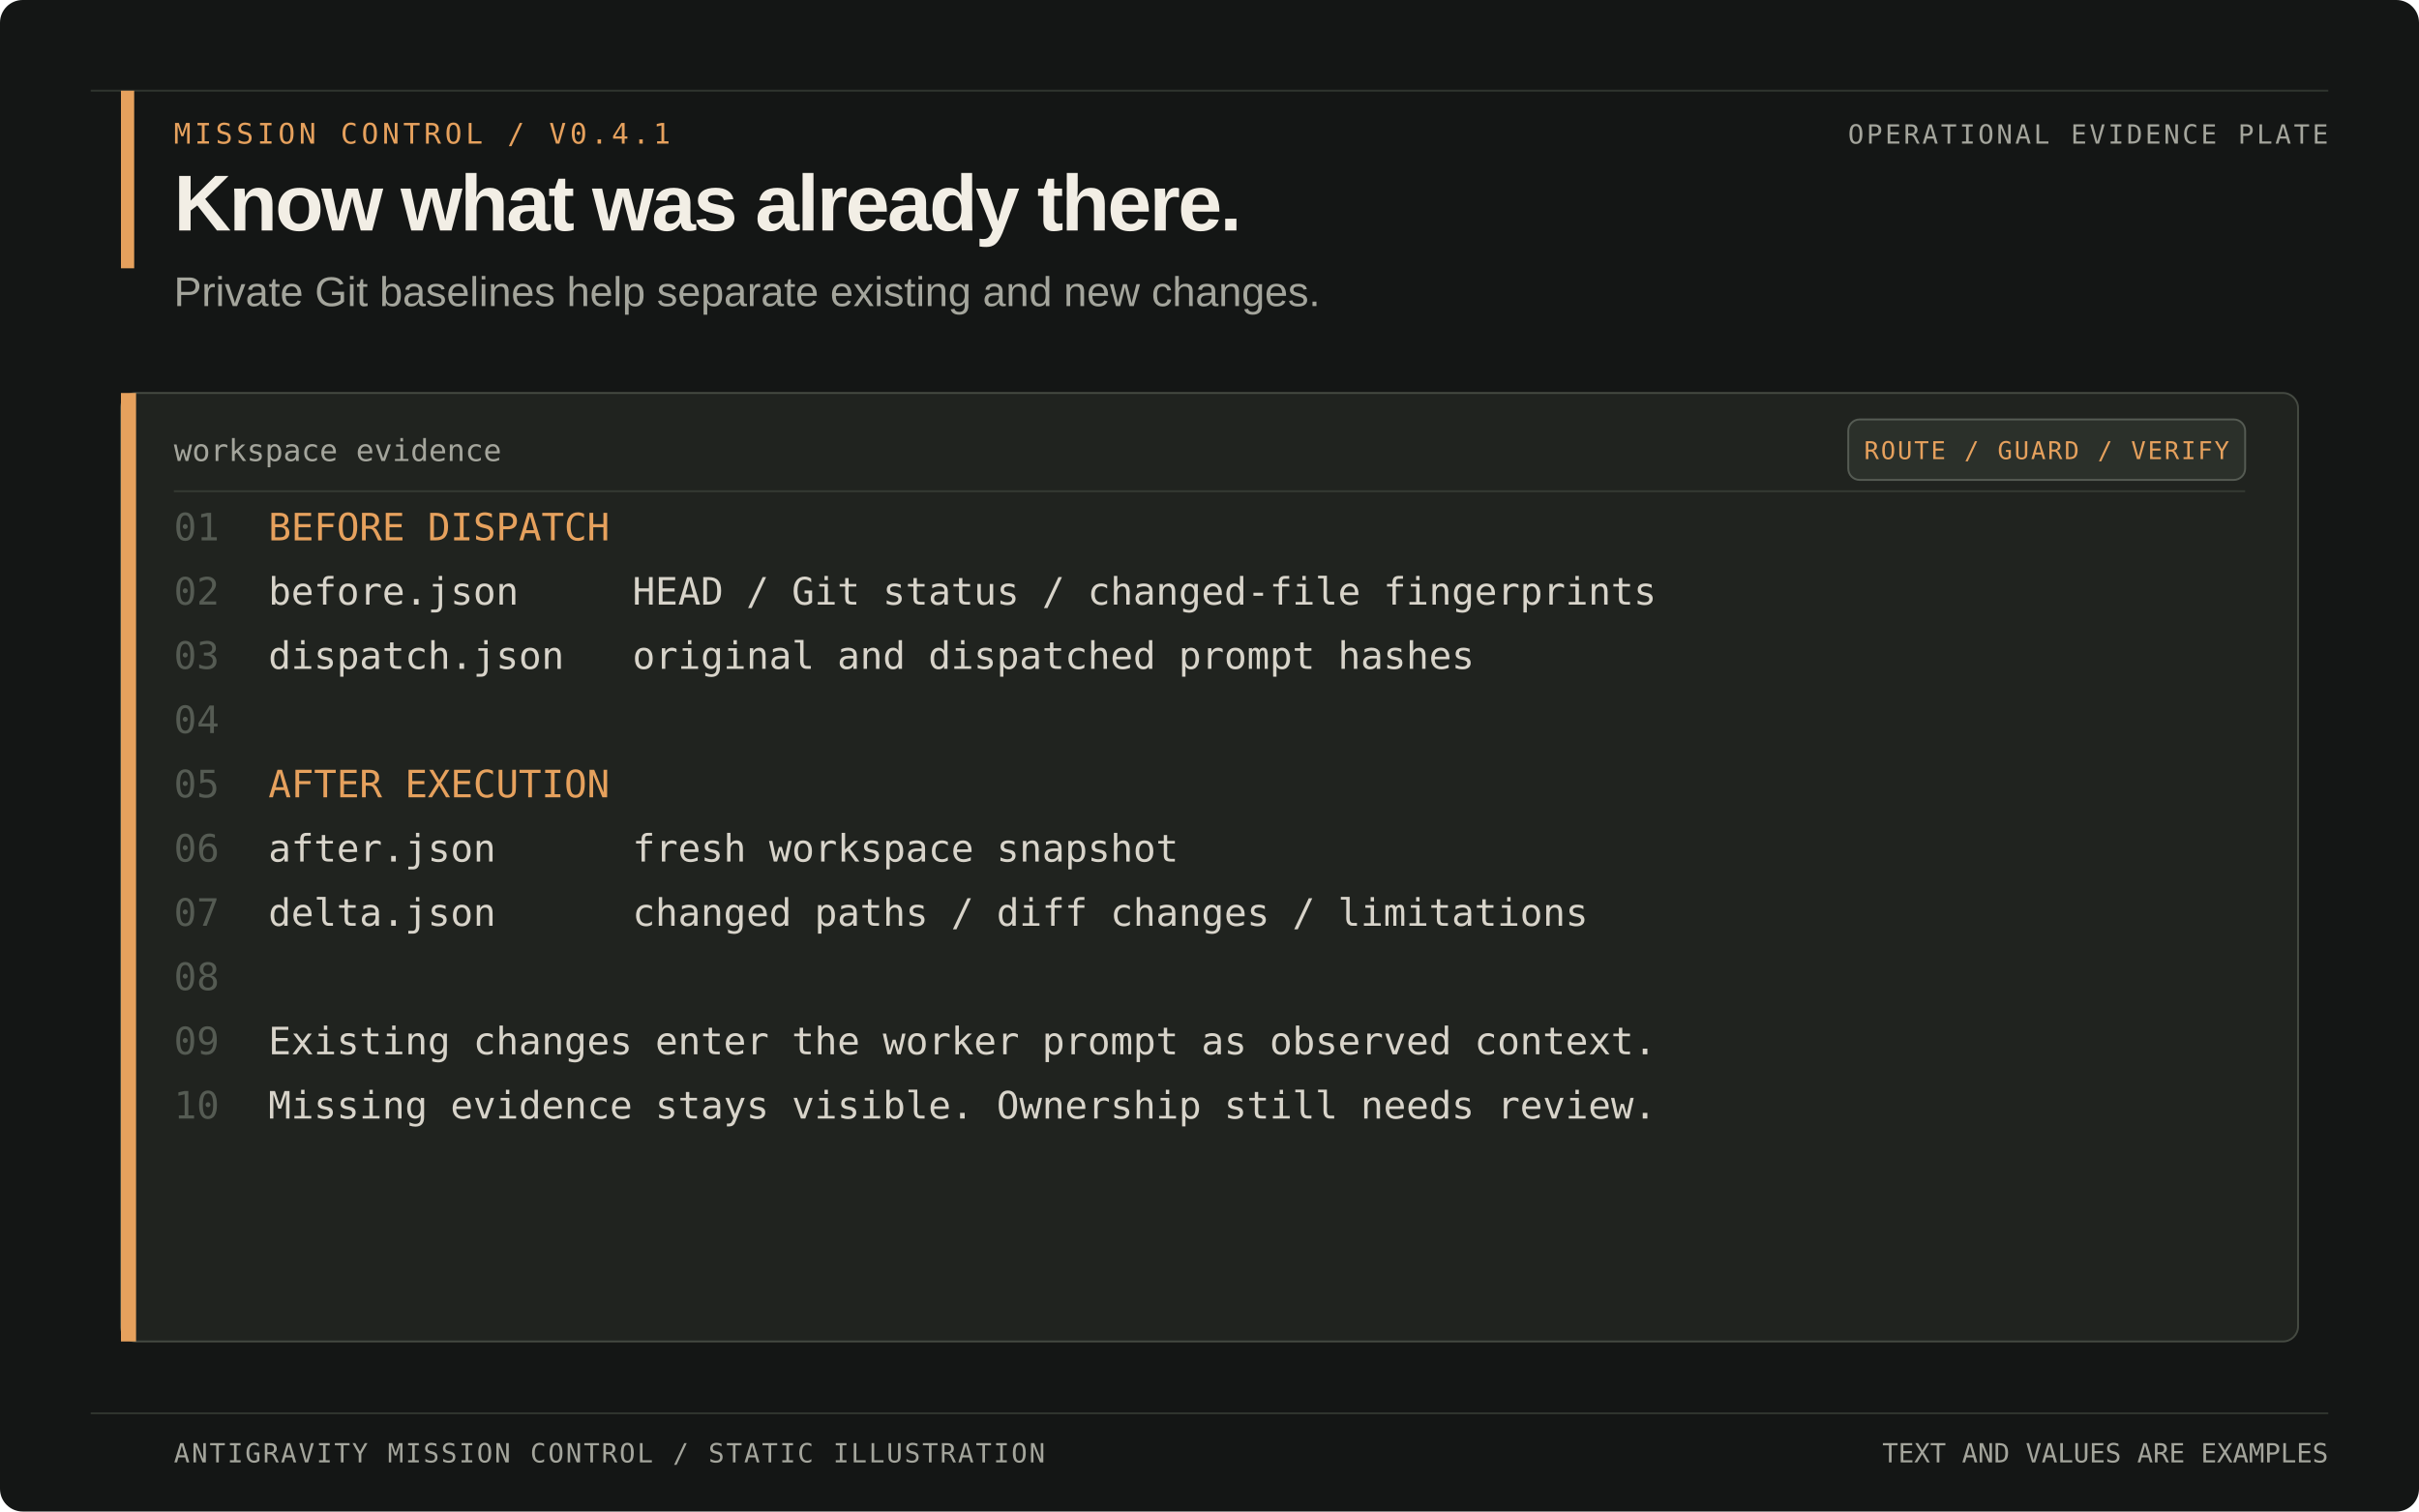
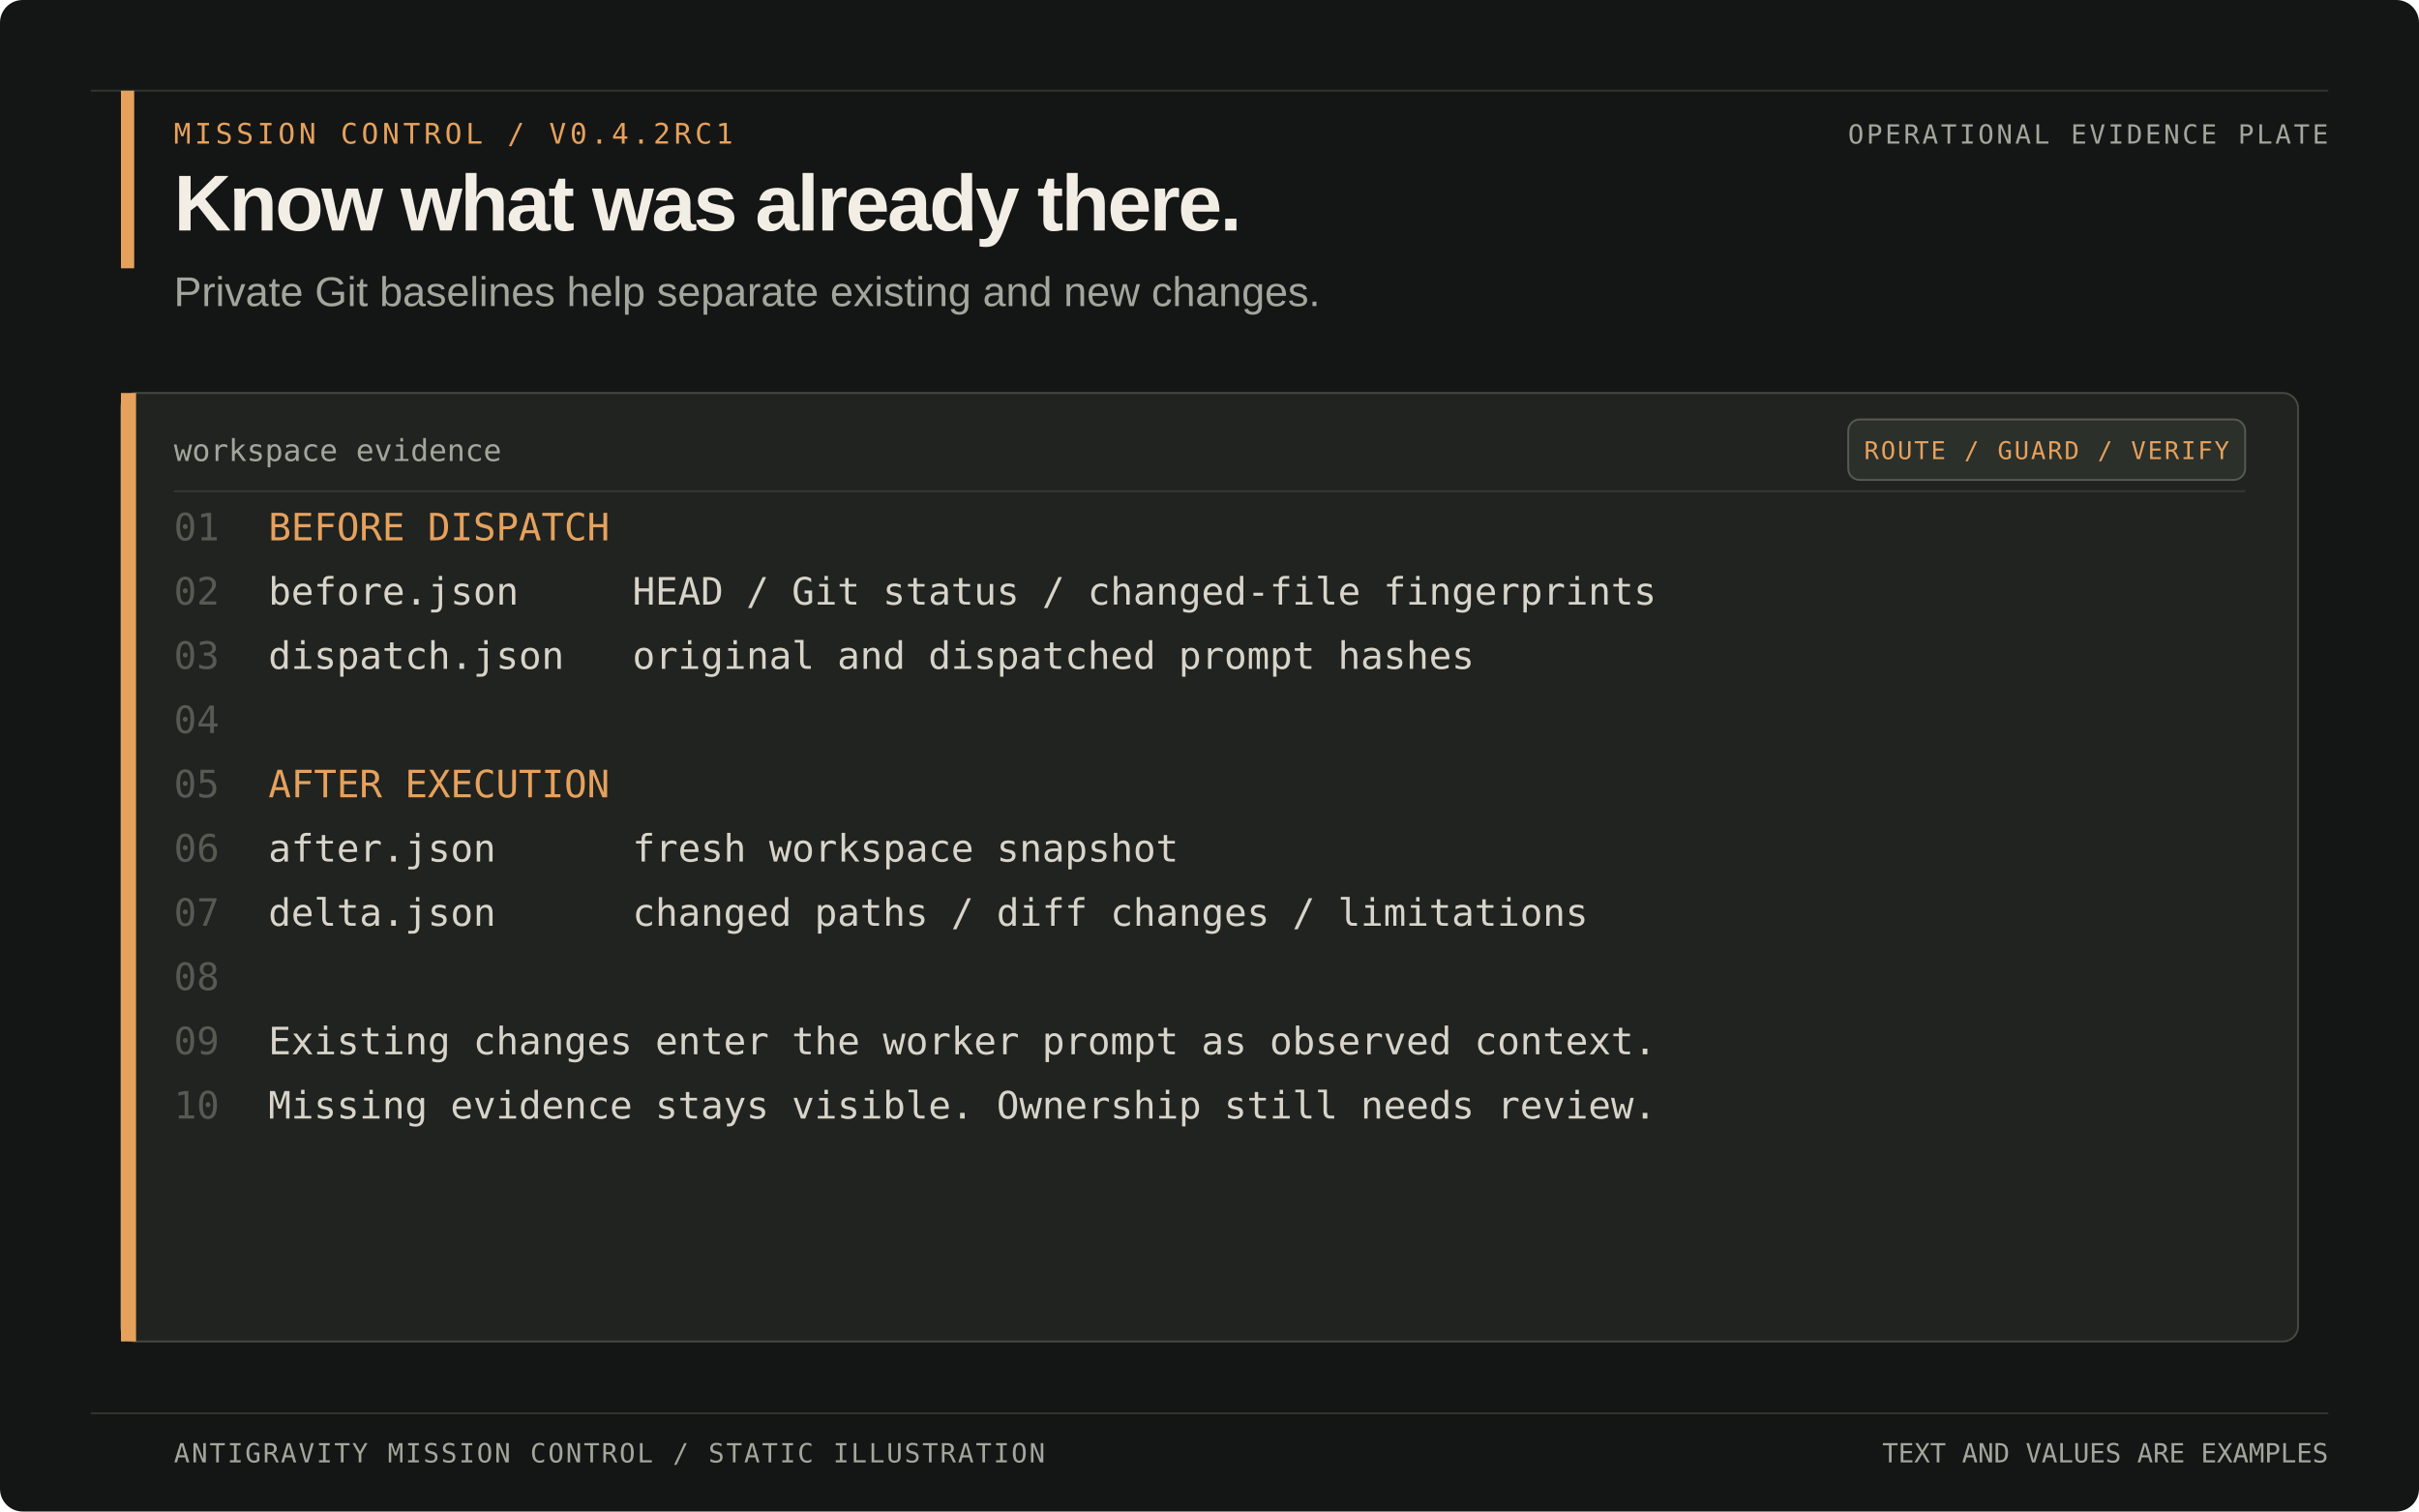
<svg xmlns="http://www.w3.org/2000/svg" width="1280" height="800" viewBox="0 0 1280 800" role="img" aria-labelledby="title desc">
  <rect width="1280" height="800" rx="12" fill="#141615" />
  <path d="M48 48H1232M48 748H1232" stroke="#30352f" />
  <rect x="64" y="48" width="7" height="94" fill="#e6a15d" />
-   <text x="92" y="76" font-family="Menlo, Consolas, monospace" font-size="15" letter-spacing="2" fill="#e6a15d">MISSION CONTROL  /  V0.4.1</text>
+   <text x="92" y="76" font-family="Menlo, Consolas, monospace" font-size="15" letter-spacing="2" fill="#e6a15d">MISSION CONTROL  /  V0.4.2RC1</text>
  <text x="92" y="122" font-family="Arial, Helvetica, sans-serif" font-size="42" font-weight="700" letter-spacing="-1.2" fill="#f2eee5">Know what was already there.</text>
  <text x="92" y="162" font-family="Arial, Helvetica, sans-serif" font-size="22" fill="#a4a59c">Private Git baselines help separate existing and new changes.</text>
  <text x="1232" y="76" text-anchor="end" font-family="Menlo, Consolas, monospace" font-size="14" letter-spacing="1.4" fill="#a4a59c">OPERATIONAL EVIDENCE PLATE</text>
  <rect x="64" y="208" width="1152" height="502" rx="8" fill="#20231f" stroke="#454a42" />
  <rect x="64" y="208" width="8" height="502" fill="#e6a15d" />
  <text x="92" y="244" font-family="Menlo, Consolas, monospace" font-size="16" fill="#a4a59c">workspace evidence</text>
  <rect x="978" y="222" width="210" height="32" rx="6" fill="#2b302a" stroke="#555b53" />
  <text x="1083" y="243" text-anchor="middle" font-family="Menlo, Consolas, monospace" font-size="13" letter-spacing="1" fill="#e6a15d">ROUTE / GUARD / VERIFY</text>
  <path d="M92 260H1188" stroke="#343a33" />
  <g xml:space="preserve" font-family="Menlo, Consolas, monospace" font-size="20">
    <text x="92" y="286" fill="#555b53">01</text>
    <text x="142" y="286" fill="#e6a15d">BEFORE DISPATCH</text>
    <text x="92" y="320" fill="#555b53">02</text>
    <text x="142" y="320" fill="#d8d4ca">before.json     HEAD / Git status / changed-file fingerprints</text>
    <text x="92" y="354" fill="#555b53">03</text>
    <text x="142" y="354" fill="#d8d4ca">dispatch.json   original and dispatched prompt hashes</text>
    <text x="92" y="388" fill="#555b53">04</text>
    <text x="142" y="388" fill="#d8d4ca" />
    <text x="92" y="422" fill="#555b53">05</text>
    <text x="142" y="422" fill="#e6a15d">AFTER EXECUTION</text>
    <text x="92" y="456" fill="#555b53">06</text>
    <text x="142" y="456" fill="#d8d4ca">after.json      fresh workspace snapshot</text>
    <text x="92" y="490" fill="#555b53">07</text>
    <text x="142" y="490" fill="#d8d4ca">delta.json      changed paths / diff changes / limitations</text>
    <text x="92" y="524" fill="#555b53">08</text>
    <text x="142" y="524" fill="#d8d4ca" />
    <text x="92" y="558" fill="#555b53">09</text>
    <text x="142" y="558" fill="#d8d4ca">Existing changes enter the worker prompt as observed context.</text>
    <text x="92" y="592" fill="#555b53">10</text>
    <text x="142" y="592" fill="#d8d4ca">Missing evidence stays visible. Ownership still needs review.</text>
  </g>
  <text x="92" y="774" font-family="Menlo, Consolas, monospace" font-size="14" letter-spacing="1" fill="#a4a59c">ANTIGRAVITY MISSION CONTROL  /  STATIC ILLUSTRATION</text>
  <text x="1232" y="774" text-anchor="end" font-family="Menlo, Consolas, monospace" font-size="14" fill="#a4a59c">TEXT AND VALUES ARE EXAMPLES</text>
</svg>
